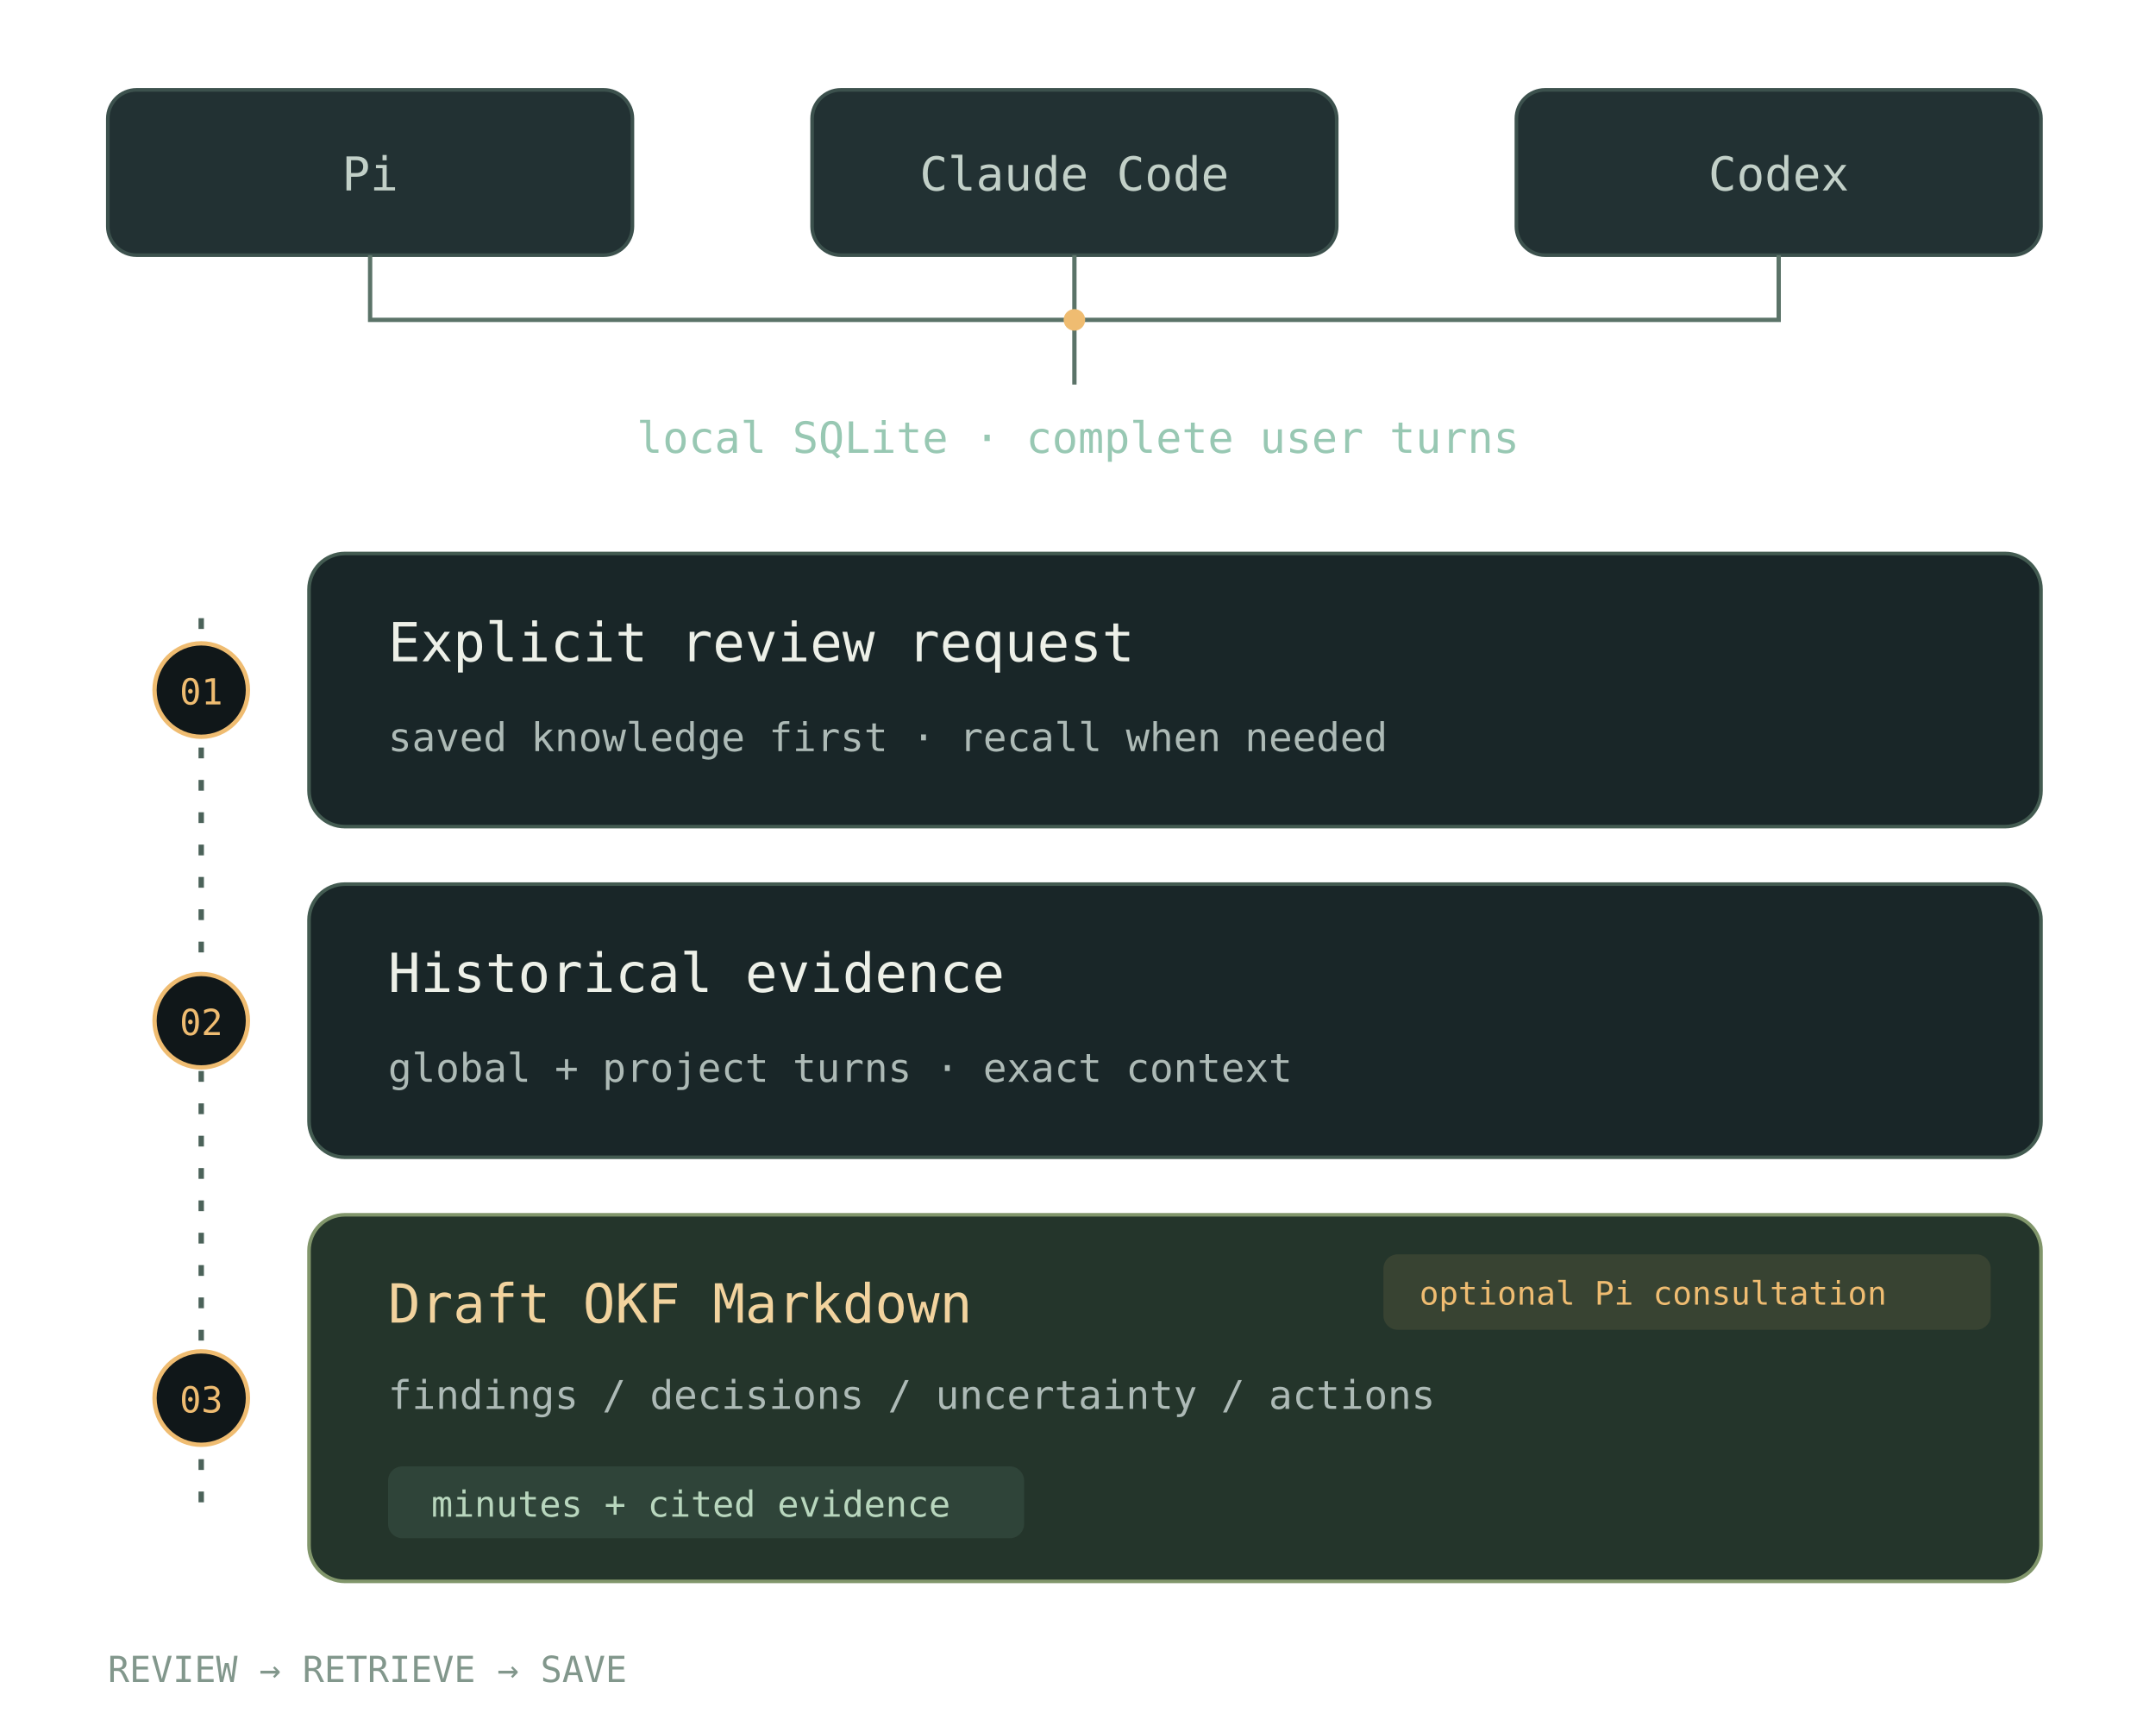
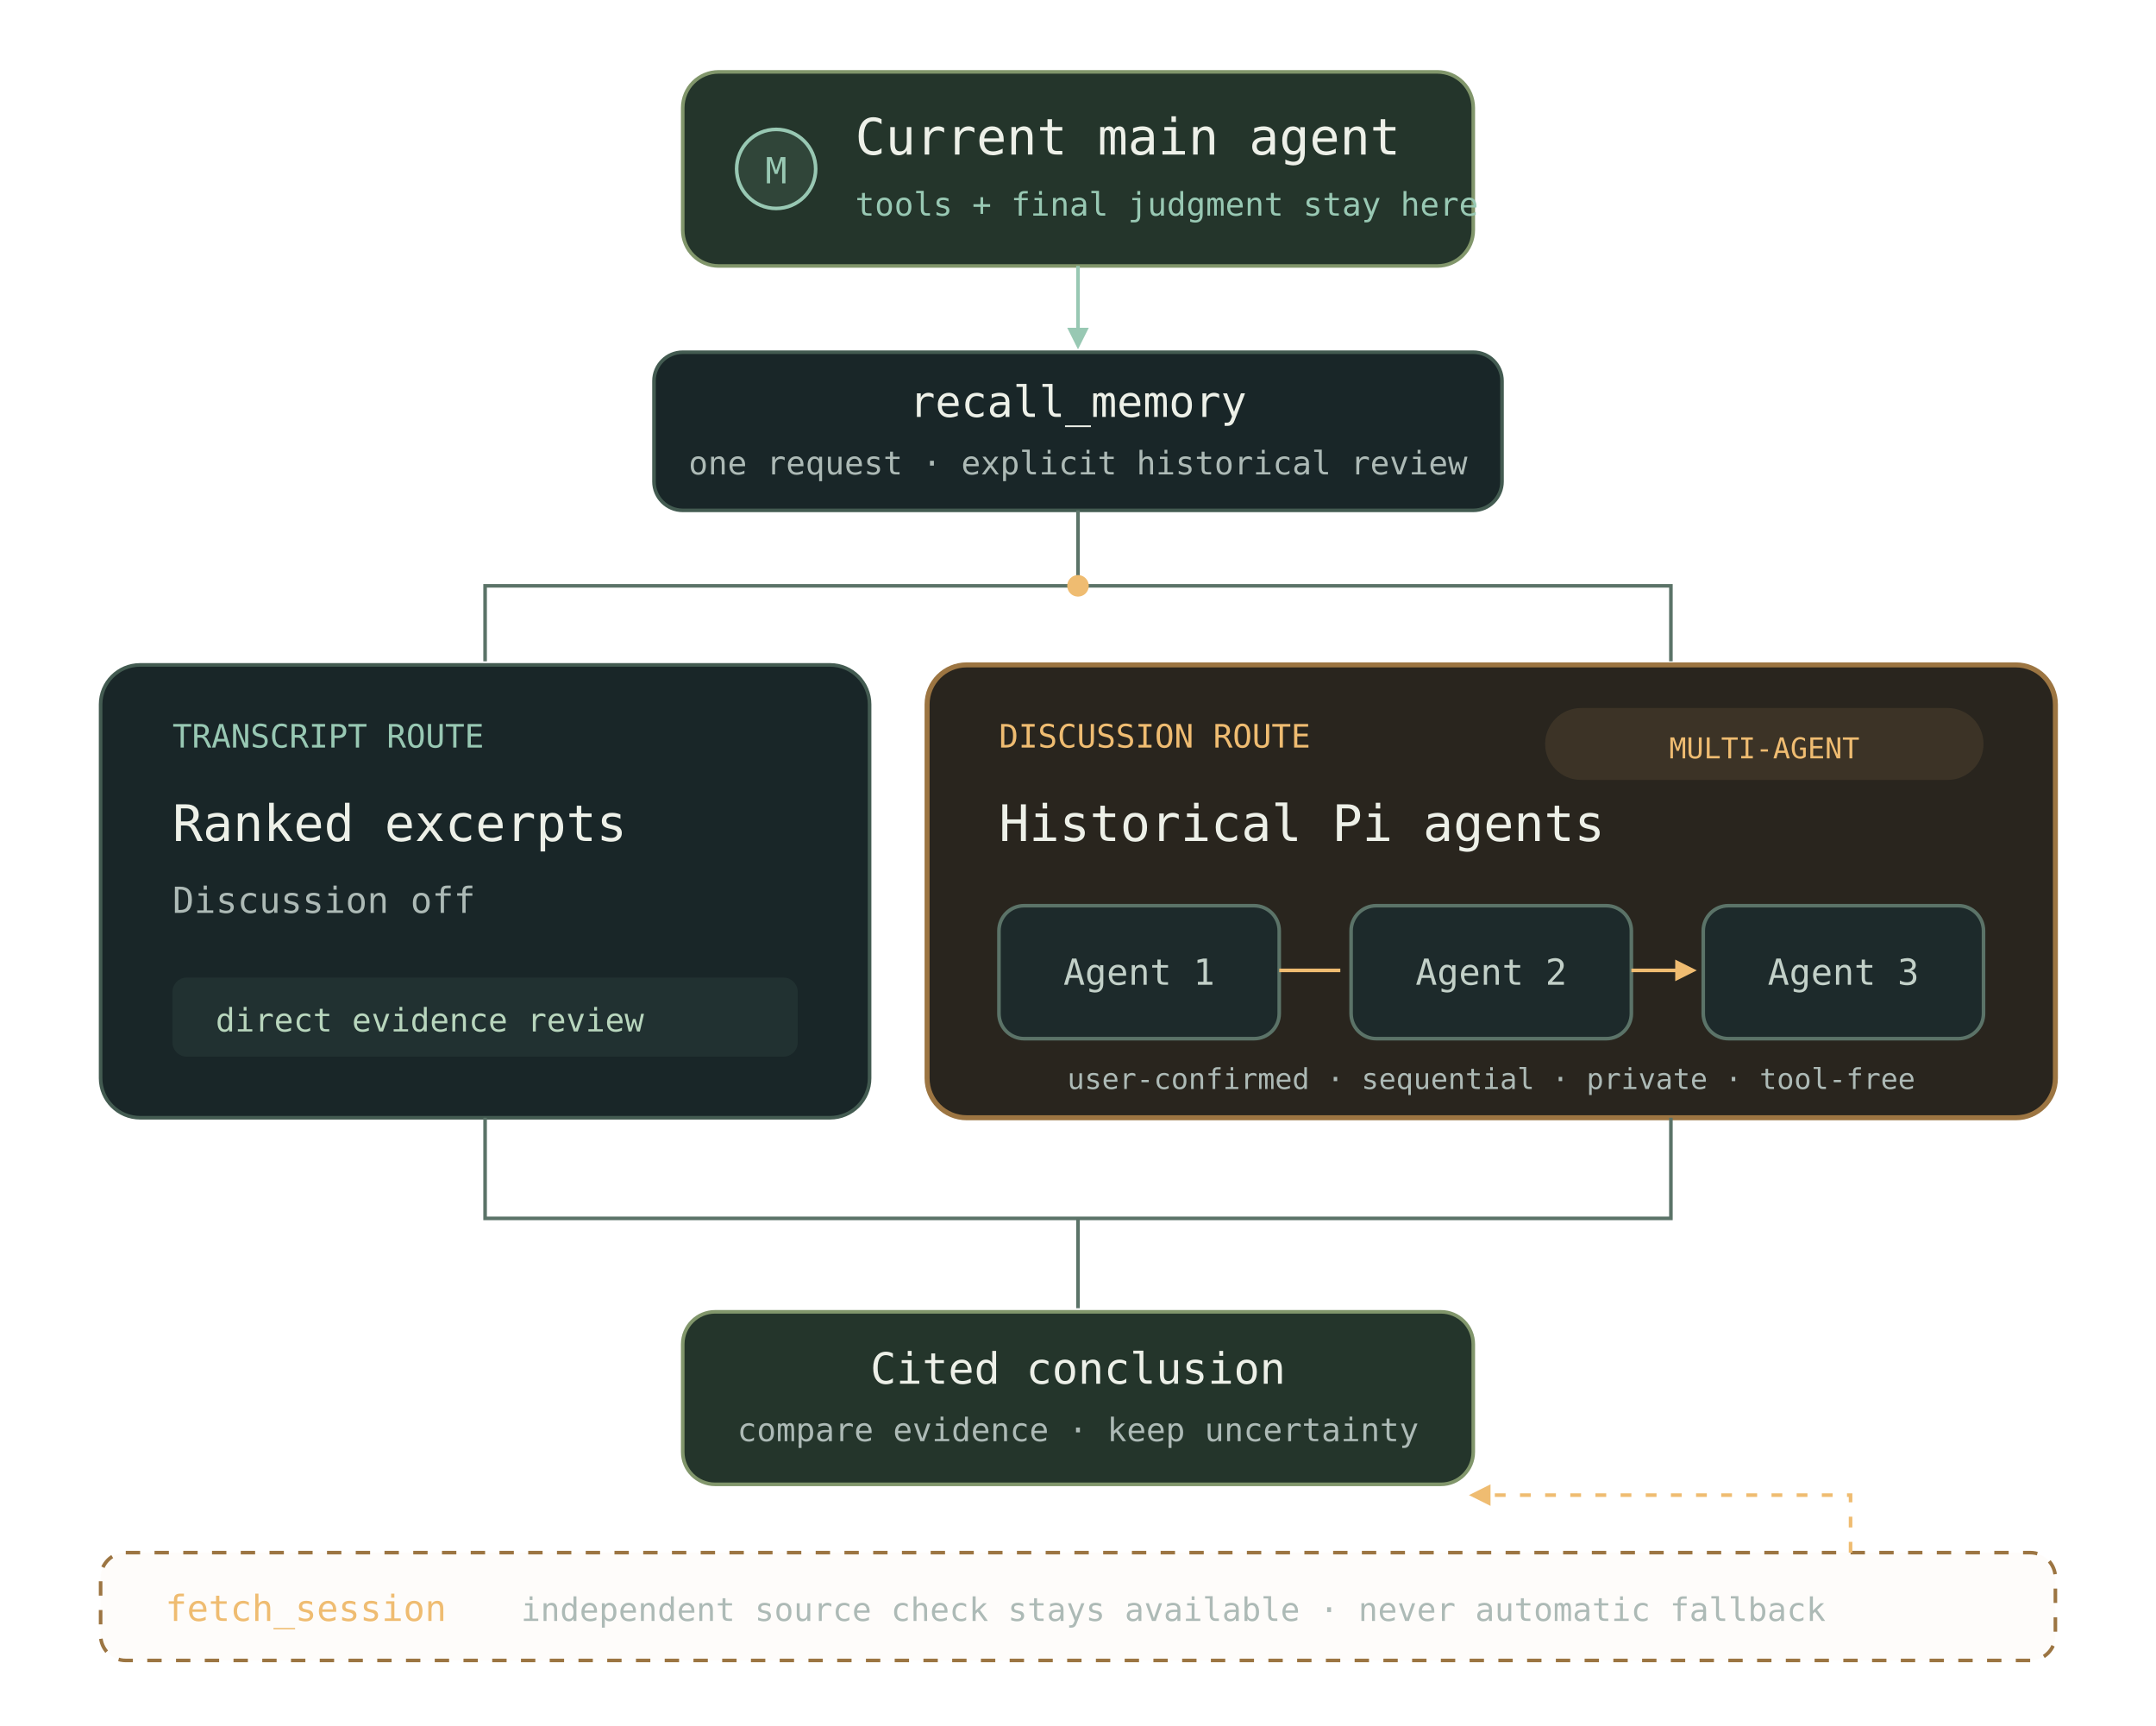
<svg xmlns="http://www.w3.org/2000/svg" viewBox="0 0 600 480" fill="none">
+   <defs>
+     <marker id="arrow-mint" viewBox="0 0 10 10" refX="8" refY="5" markerWidth="6" markerHeight="6" orient="auto-start-reverse">
+       <path d="M0 0l10 5-10 5z" fill="#98c8b3" />
+     </marker>
+     <marker id="arrow-amber" viewBox="0 0 10 10" refX="8" refY="5" markerWidth="6" markerHeight="6" orient="auto-start-reverse">
+       <path d="M0 0l10 5-10 5z" fill="#efbc71" />
+     </marker>
+   </defs>
  <g font-family="ui-monospace, SFMono-Regular, Consolas, monospace">
-     <g fill="#223133" stroke="#3c514d">
-       <rect x="30" y="25" width="146" height="46" rx="8" />
-       <rect x="226" y="25" width="146" height="46" rx="8" />
-       <rect x="422" y="25" width="146" height="46" rx="8" />
+     <rect x="190" y="20" width="220" height="54" rx="10" fill="#24352b" stroke="#81966b" />
+     <circle cx="216" cy="47" r="11" fill="#98c8b31c" stroke="#98c8b3" />
+     <text x="216" y="51" fill="#98c8b3" font-size="10" text-anchor="middle">M</text>
+     <text x="238" y="43" fill="#edf0e8" font-size="14">Current main agent</text>
+     <text x="238" y="60" fill="#98c8b3" font-size="9">tools + final judgment stay here</text>
+     <path d="M300 74v22" stroke="#98c8b3" marker-end="url(#arrow-mint)" />
+     <rect x="182" y="98" width="236" height="44" rx="8" fill="#192628" stroke="#435b51" />
+     <text x="300" y="116" fill="#edf0e8" font-size="12" text-anchor="middle">recall_memory</text>
+     <text x="300" y="132" fill="#adbab6" font-size="9" text-anchor="middle">one request · explicit historical review</text>
+     <path d="M300 142v21M300 163H135v21M300 163h165v21" stroke="#5b7368" />
+     <circle cx="300" cy="163" r="3" fill="#efbc71" />
+     <rect x="28" y="185" width="214" height="126" rx="11" fill="#192628" stroke="#435b51" />
+     <text x="48" y="208" fill="#98c8b3" font-size="9">TRANSCRIPT ROUTE</text>
+     <text x="48" y="234" fill="#edf0e8" font-size="14">Ranked excerpts</text>
+     <text x="48" y="254" fill="#adbab6" font-size="10">Discussion off</text>
+     <rect x="48" y="272" width="174" height="22" rx="4" fill="#98c8b312" />
+     <text x="60" y="287" fill="#b8d6bd" font-size="9">direct evidence review</text>
+     <rect x="258" y="185" width="314" height="126" rx="11" fill="#29251e" stroke="#9c7542" stroke-width="1.4" />
+     <rect x="430" y="197" width="122" height="20" rx="10" fill="#efbc7119" />
+     <text x="491" y="211" fill="#efbc71" font-size="8" text-anchor="middle">MULTI-AGENT</text>
+     <text x="278" y="208" fill="#efbc71" font-size="9">DISCUSSION ROUTE</text>
+     <text x="278" y="234" fill="#edf0e8" font-size="14">Historical Pi agents</text>
+     <g>
+       <rect x="278" y="252" width="78" height="37" rx="7" fill="#1d2a2b" stroke="#5b7368" />
+       <rect x="376" y="252" width="78" height="37" rx="7" fill="#1d2a2b" stroke="#5b7368" />
+       <rect x="474" y="252" width="78" height="37" rx="7" fill="#1d2a2b" stroke="#5b7368" />
+       <text x="317" y="274" fill="#c2d0c8" font-size="10" text-anchor="middle">Agent 1</text>
+       <text x="415" y="274" fill="#c2d0c8" font-size="10" text-anchor="middle">Agent 2</text>
+       <text x="513" y="274" fill="#c2d0c8" font-size="10" text-anchor="middle">Agent 3</text>
+       <path d="M356 270h17M454 270h17" stroke="#efbc71" marker-end="url(#arrow-amber)" />
    </g>
-     <g fill="#c2d0c8" font-size="13" text-anchor="middle">
-       <text x="103" y="53">Pi</text>
-       <text x="299" y="53">Claude Code</text>
-       <text x="495" y="53">Codex</text>
-     </g>
-     <path d="M103 71v18h392V71M299 71v36" stroke="#5b7368" stroke-width="1.2" />
-     <circle cx="299" cy="89" r="3" fill="#efbc71" />
-     <text x="300" y="126" text-anchor="middle" fill="#98c8b3" font-size="12">local SQLite · complete user turns</text>
-     <path d="M56 172v246" stroke="#4b6259" stroke-width="1.5" stroke-dasharray="3 6" />
-     <g fill="#192628" stroke="#435b51">
-       <rect x="86" y="154" width="482" height="76" rx="10" />
-       <rect x="86" y="246" width="482" height="76" rx="10" />
-       <rect x="86" y="338" width="482" height="102" rx="10" fill="#24352b" stroke="#81966b" />
-     </g>
-     <g fill="#101719" stroke="#efbc71" stroke-width="1.2">
-       <circle cx="56" cy="192" r="13" />
-       <circle cx="56" cy="284" r="13" />
-       <circle cx="56" cy="389" r="13" />
-     </g>
-     <g fill="#efbc71" font-size="10" text-anchor="middle">
-       <text x="56" y="196">01</text>
-       <text x="56" y="288">02</text>
-       <text x="56" y="393">03</text>
-     </g>
-     <g fill="#edf0e8" font-size="15">
-       <text x="108" y="184">Explicit review request</text>
-       <text x="108" y="276">Historical evidence</text>
-       <text x="108" y="368" fill="#f2d39e">Draft OKF Markdown</text>
-     </g>
-     <g fill="#adbab6" font-size="11">
-       <text x="108" y="209">saved knowledge first · recall when needed</text>
-       <text x="108" y="301">global + project turns · exact context</text>
-       <text x="108" y="392">findings / decisions / uncertainty / actions</text>
-     </g>
-     <rect x="108" y="408" width="177" height="20" rx="4" fill="#98c8b31a" />
-     <text x="120" y="422" fill="#b8d6bd" font-size="10">minutes + cited evidence</text>
-     <rect x="385" y="349" width="169" height="21" rx="4" fill="#efbc711a" />
-     <text x="395" y="363" fill="#efbc71" font-size="9">optional Pi consultation</text>
-     <text x="30" y="468" fill="#82978c" font-size="10">REVIEW → RETRIEVE → SAVE</text>
+     <text x="415" y="303" fill="#adbab6" font-size="8" text-anchor="middle">user-confirmed · sequential · private · tool-free</text>
+     <path d="M135 311v28h330v-28M300 339v25" stroke="#5b7368" />
+     <rect x="190" y="365" width="220" height="48" rx="9" fill="#24352b" stroke="#81966b" />
+     <text x="300" y="385" fill="#edf0e8" font-size="12" text-anchor="middle">Cited conclusion</text>
+     <text x="300" y="401" fill="#adbab6" font-size="9" text-anchor="middle">compare evidence · keep uncertainty</text>
+     <rect x="28" y="432" width="544" height="30" rx="7" fill="#efbc7109" stroke="#9c7542" stroke-dasharray="4 4" />
+     <text x="46" y="451" fill="#efbc71" font-size="10">fetch_session</text>
+     <text x="145" y="451" fill="#adbab6" font-size="9">independent source check stays available · never automatic fallback</text>
+     <path d="M515 432v-16H410" stroke="#efbc71" stroke-dasharray="3 4" marker-end="url(#arrow-amber)" />
  </g>
</svg>
